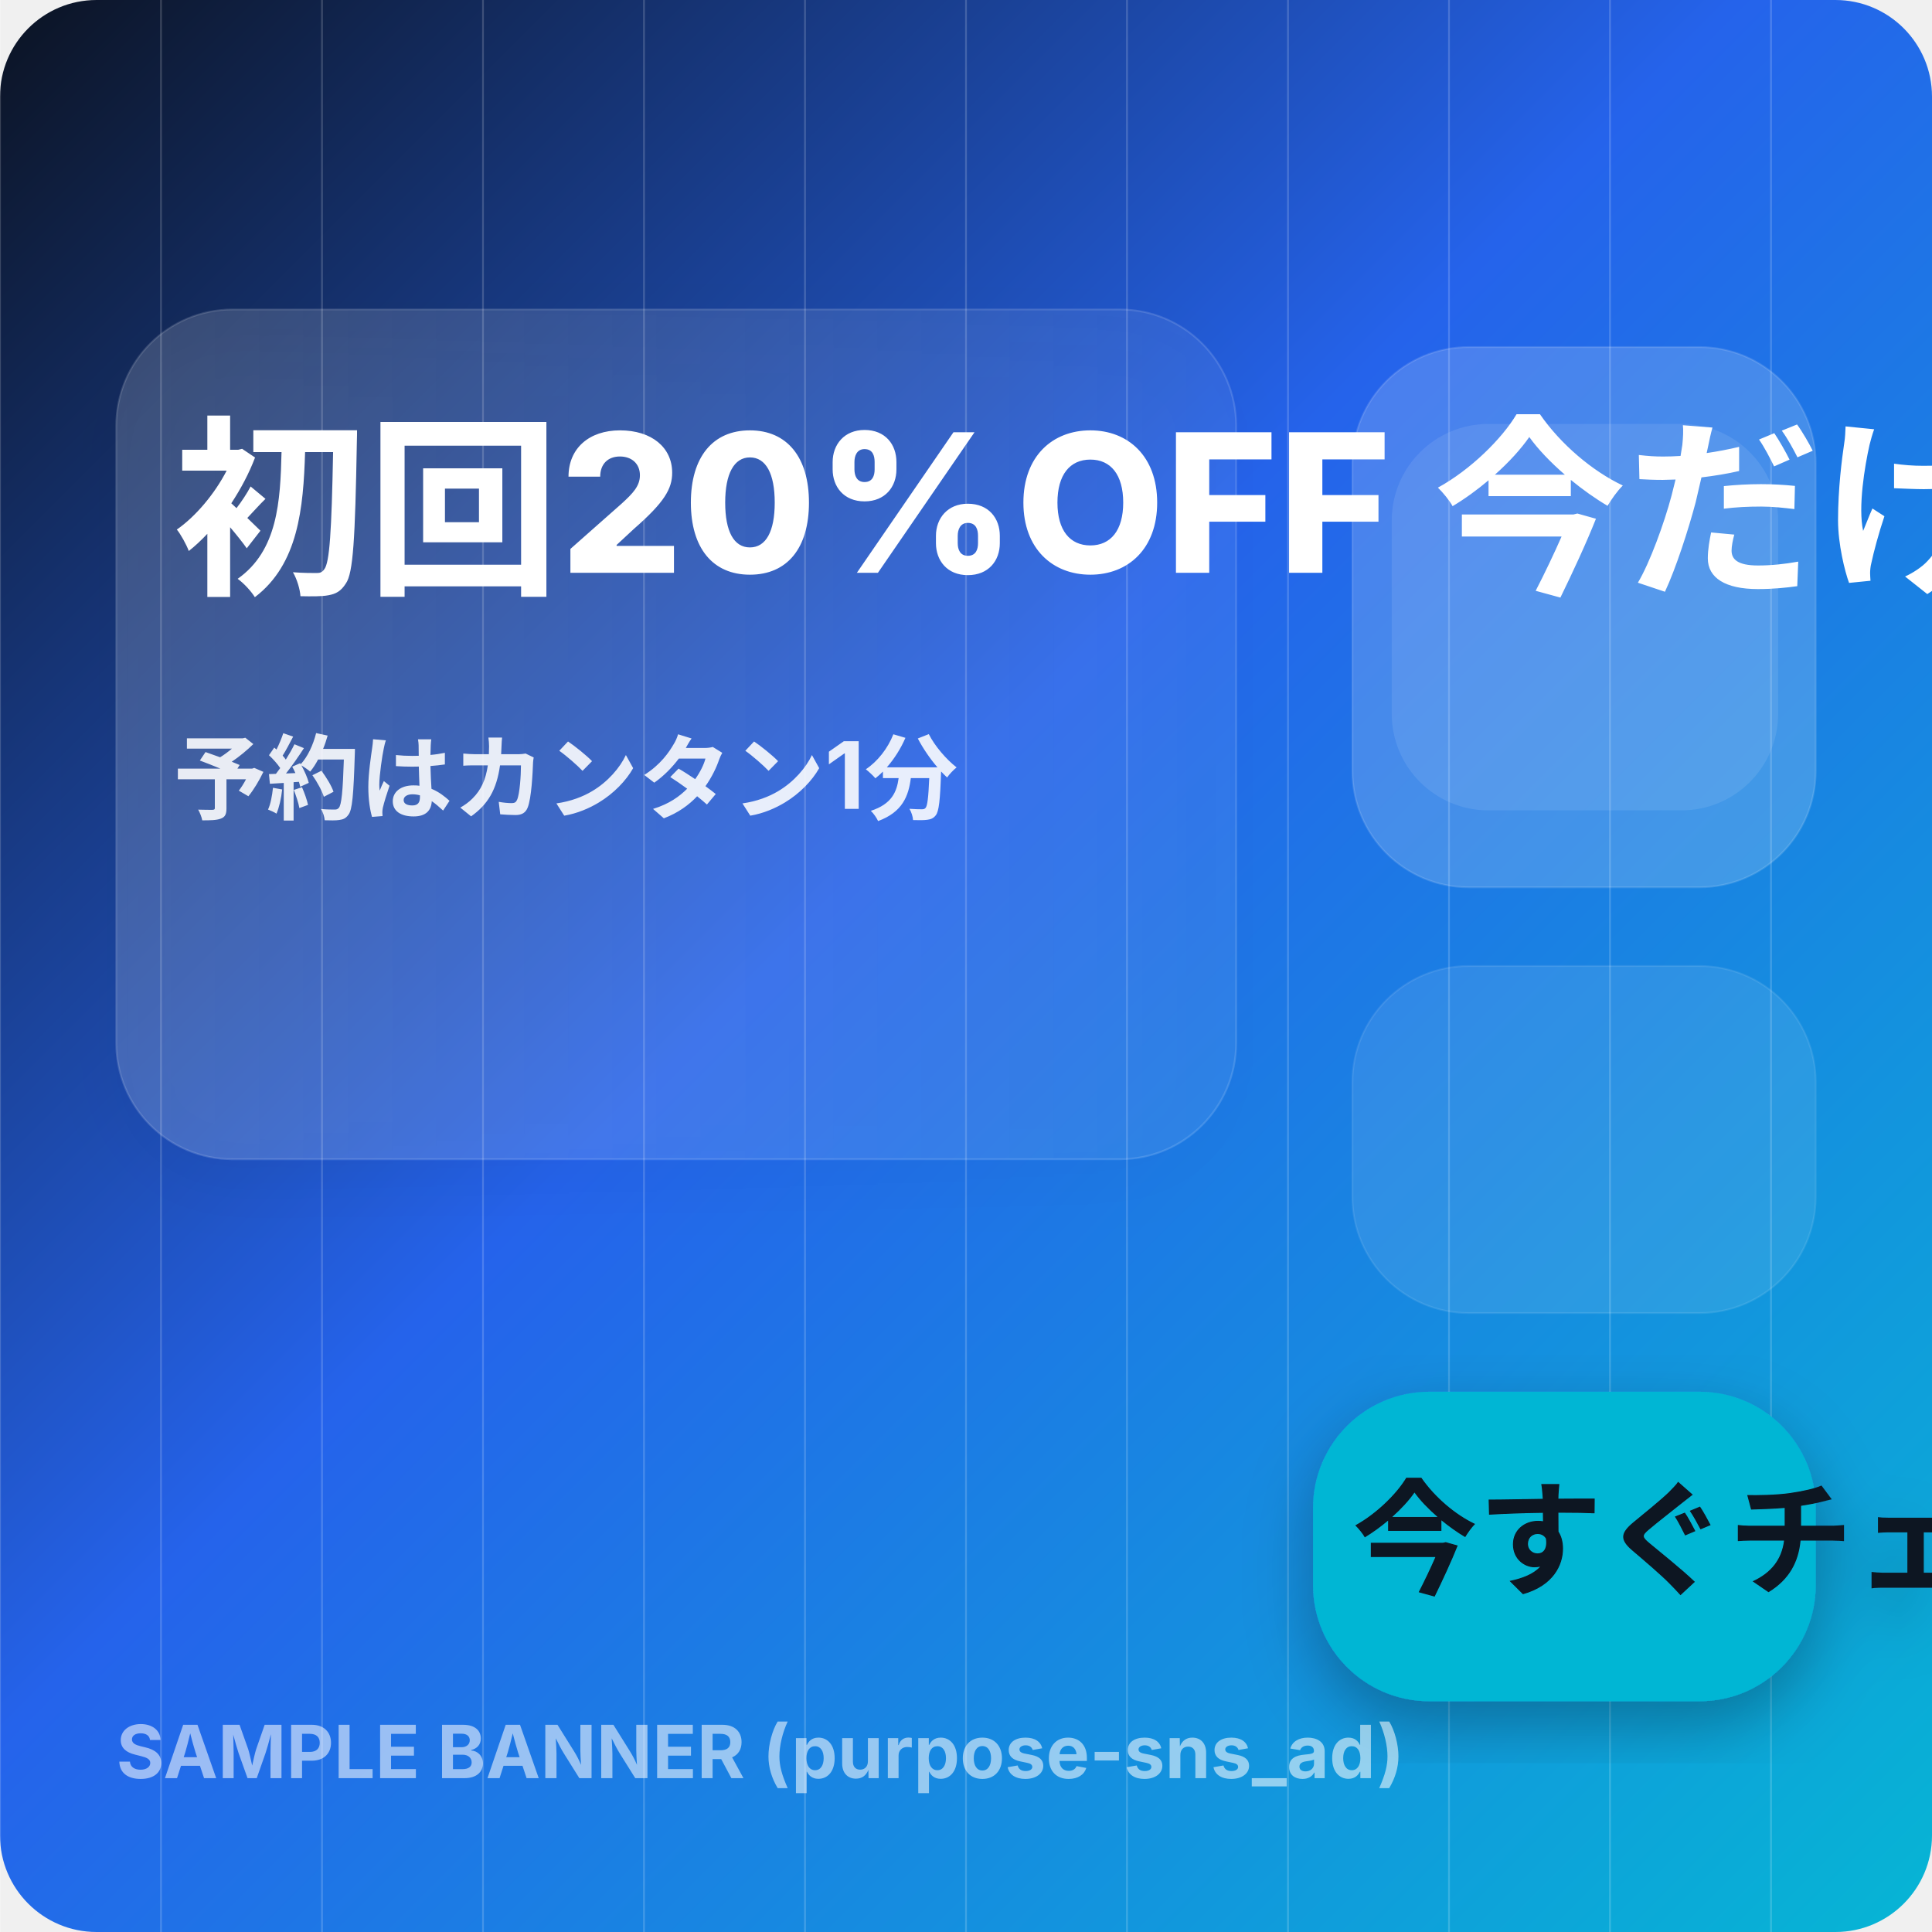
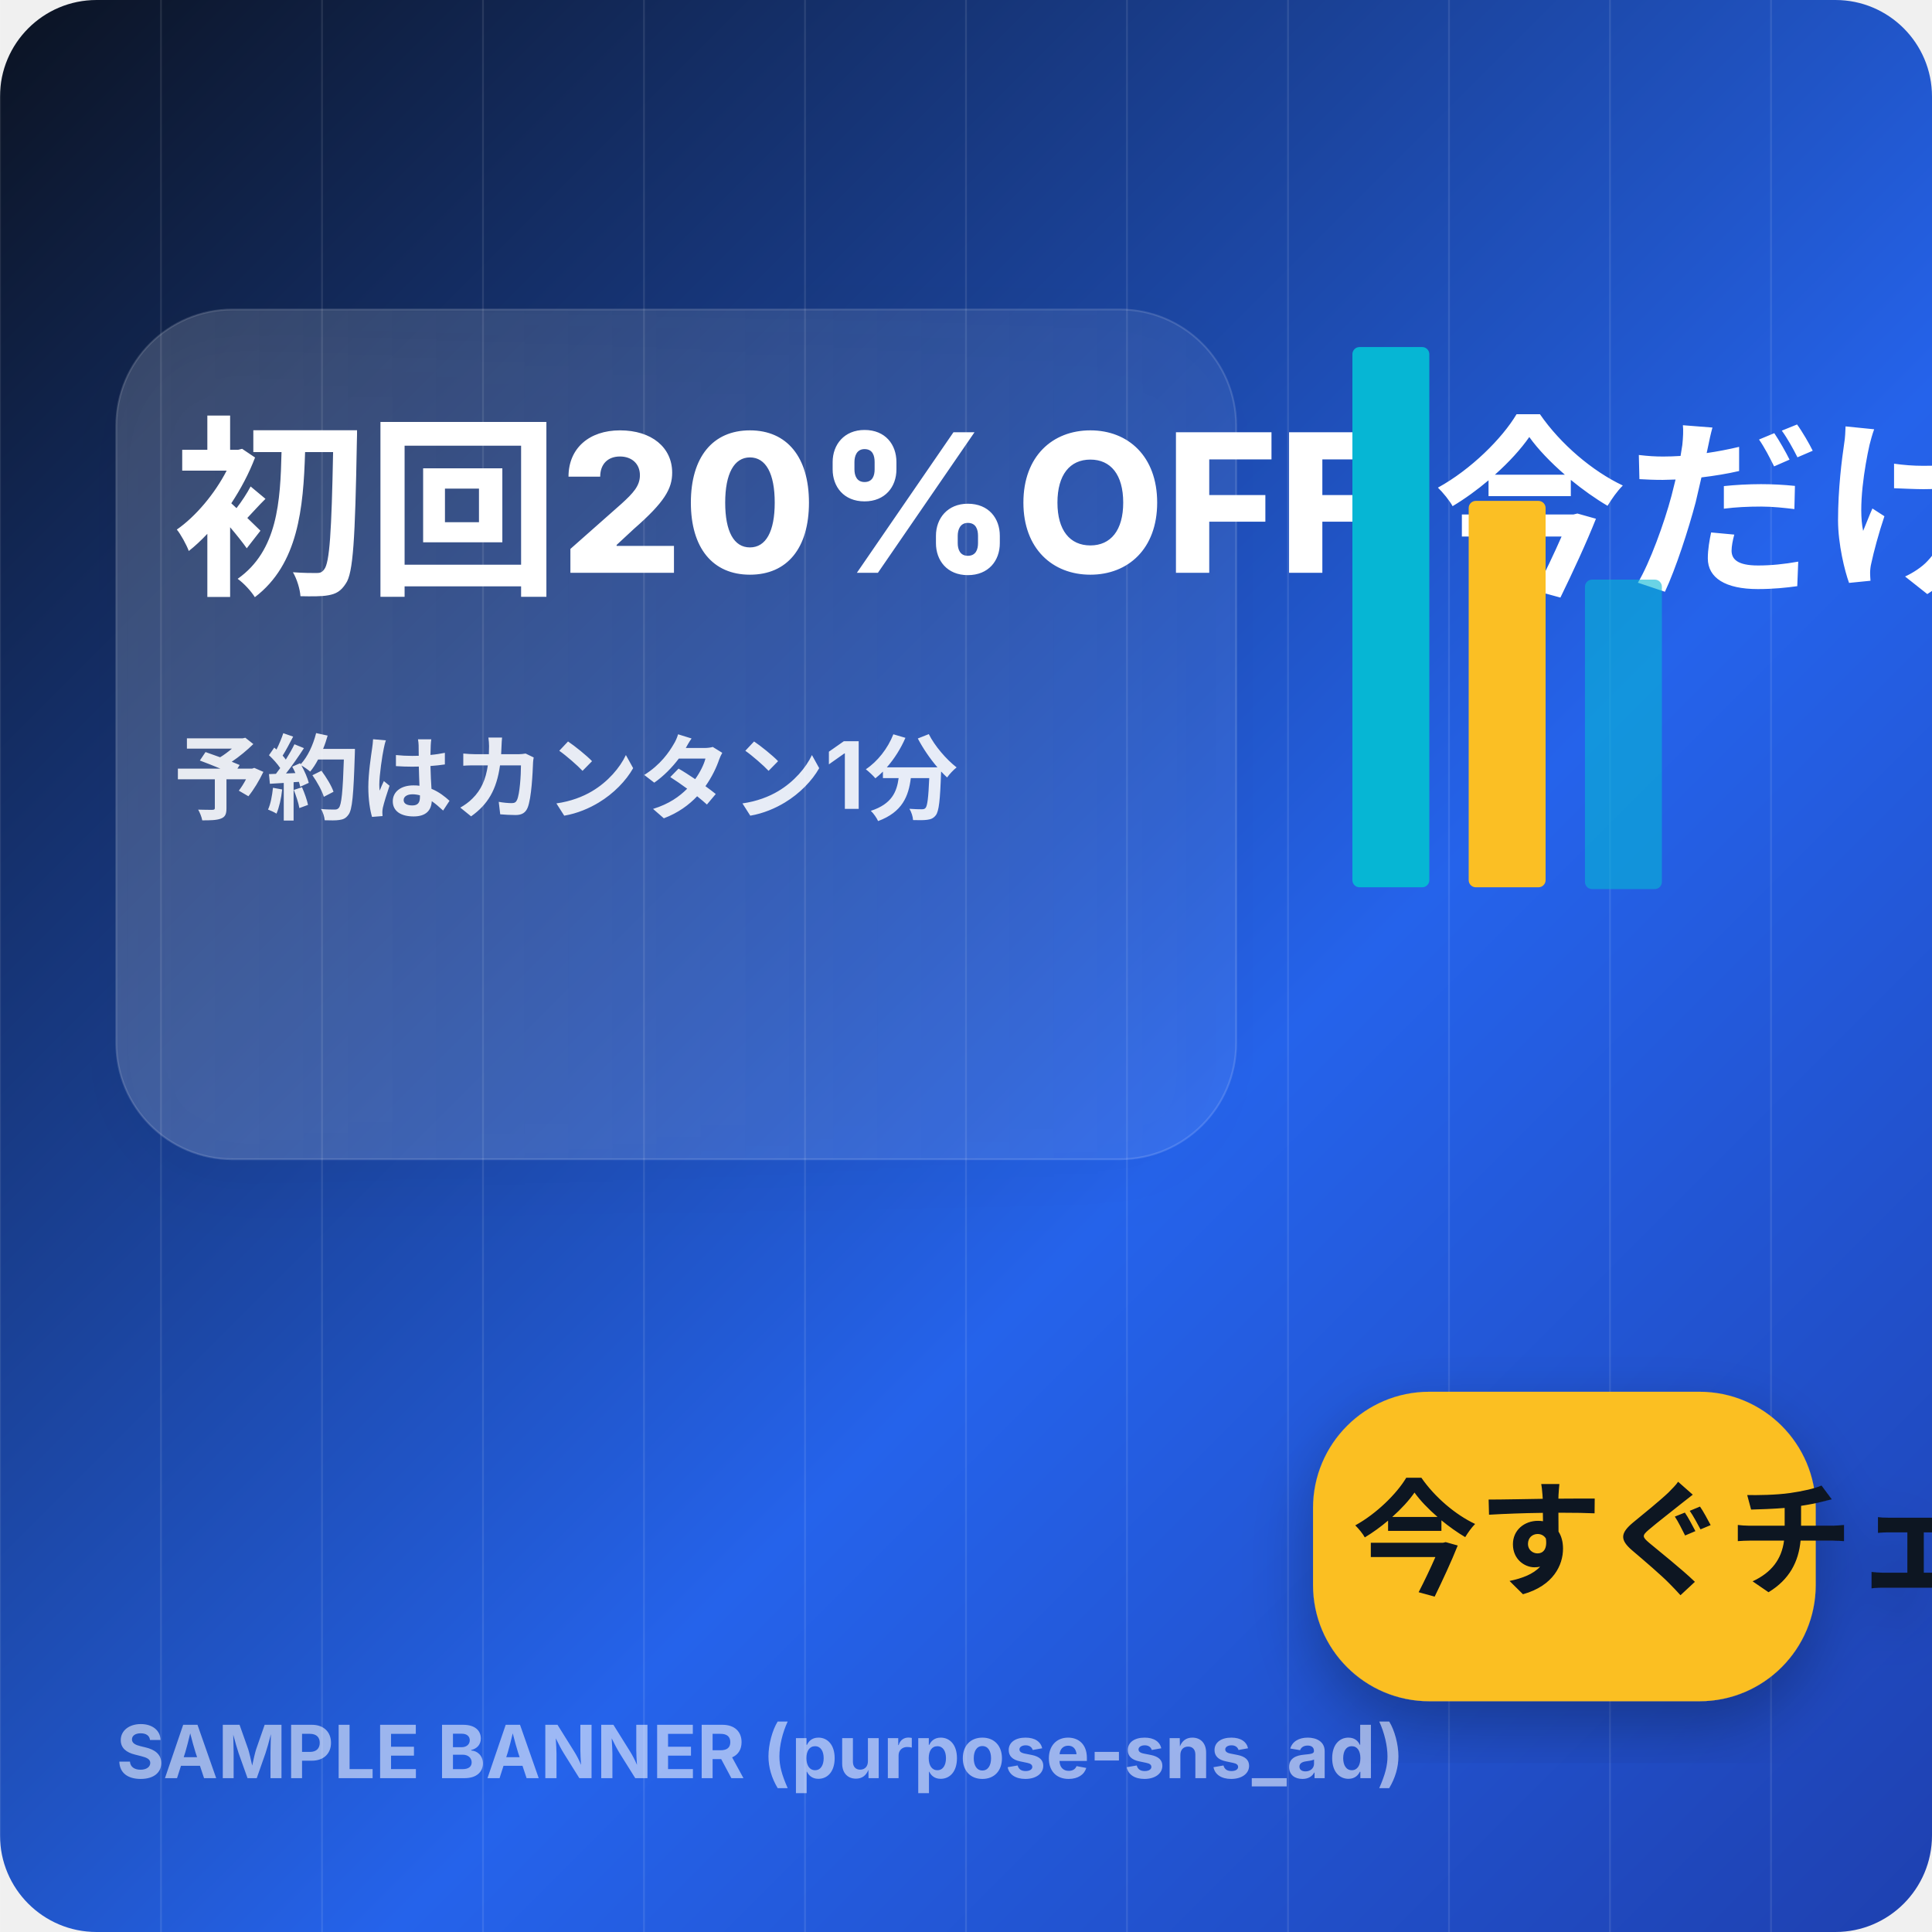
<svg xmlns="http://www.w3.org/2000/svg" width="1080" height="1080" viewBox="0 0 1080 1080">
  <defs>
    <linearGradient id="bg" x1="0" y1="0" x2="1" y2="1">
      <stop offset="0%" stop-color="#0B1220" />
-       <stop offset="45%" stop-color="#2563EB" />
-       <stop offset="100%" stop-color="#06B6D4" />
+       <stop offset="60%" stop-color="#2563EB" />
+       <stop offset="100%" stop-color="#1E40AF" />
    </linearGradient>
    <linearGradient id="panel" x1="0" y1="0" x2="1" y2="0">
      <stop offset="0%" stop-color="#FFFFFF" stop-opacity="0.16" />
      <stop offset="100%" stop-color="#FFFFFF" stop-opacity="0.06" />
    </linearGradient>
    <filter id="shadow" x="-20%" y="-20%" width="140%" height="140%">
      <feDropShadow dx="0" dy="14" stdDeviation="18" flood-color="#000000" flood-opacity="0.28" />
    </filter>
  </defs>
  <rect width="1080" height="1080" rx="54" fill="url(#bg)" />
-   <g opacity="0.18">
+   <g opacity="0.1">
    <line x1="0" y1="0" x2="0" y2="1080" stroke="#FFFFFF" stroke-width="1" />
    <line x1="90" y1="0" x2="90" y2="1080" stroke="#FFFFFF" stroke-width="1" />
    <line x1="180" y1="0" x2="180" y2="1080" stroke="#FFFFFF" stroke-width="1" />
    <line x1="270" y1="0" x2="270" y2="1080" stroke="#FFFFFF" stroke-width="1" />
    <line x1="360" y1="0" x2="360" y2="1080" stroke="#FFFFFF" stroke-width="1" />
    <line x1="450" y1="0" x2="450" y2="1080" stroke="#FFFFFF" stroke-width="1" />
    <line x1="540" y1="0" x2="540" y2="1080" stroke="#FFFFFF" stroke-width="1" />
    <line x1="630" y1="0" x2="630" y2="1080" stroke="#FFFFFF" stroke-width="1" />
    <line x1="720" y1="0" x2="720" y2="1080" stroke="#FFFFFF" stroke-width="1" />
    <line x1="810" y1="0" x2="810" y2="1080" stroke="#FFFFFF" stroke-width="1" />
    <line x1="900" y1="0" x2="900" y2="1080" stroke="#FFFFFF" stroke-width="1" />
    <line x1="990" y1="0" x2="990" y2="1080" stroke="#FFFFFF" stroke-width="1" />
  </g>
  <rect x="65" y="173" width="626" height="475" rx="65" fill="url(#panel)" stroke="#FFFFFF" stroke-opacity="0.14" filter="url(#shadow)" />
  <text x="97" y="324" fill="#FFFFFF" font-family="ui-sans-serif, system-ui, -apple-system, 'Hiragino Sans', 'Noto Sans JP', 'Yu Gothic', sans-serif" font-size="108" font-weight="800">
    初回20%OFF 今だけ
  </text>
  <text x="97" y="454" fill="#FFFFFF" opacity="0.88" font-family="ui-sans-serif, system-ui, -apple-system, 'Hiragino Sans', 'Noto Sans JP', 'Yu Gothic', sans-serif" font-size="52" font-weight="700">
    予約はカンタン1分
  </text>
-   <g transform="translate(756 194)" opacity="0.95">
-     <rect x="0" y="0" width="259" height="302" rx="65" fill="#FFFFFF" fill-opacity="0.18" stroke="#FFFFFF" stroke-opacity="0.14" />
-     <rect x="22" y="43" width="216" height="216" rx="54" fill="#FFFFFF" fill-opacity="0.10" />
-     <rect x="0" y="346" width="259" height="194" rx="65" fill="#FFFFFF" fill-opacity="0.10" stroke="#FFFFFF" stroke-opacity="0.10" />
+   <g transform="translate(756 194)">
+     <rect x="0" y="0" width="43" height="302" rx="4" fill="#06B6D4" />
+     <rect x="65" y="86" width="43" height="216" rx="4" fill="#FBBF24" />
+     <rect x="130" y="130" width="43" height="173" rx="4" fill="#06B6D4" opacity="0.6" />
  </g>
  <g filter="url(#shadow)">
-     <rect x="734" y="778" width="281" height="173" rx="65" fill="#06B6D4" />
+     <rect x="734" y="778" width="281" height="173" rx="65" fill="#FBBF24" />
    <text x="756" y="886" fill="#0B1220" font-family="ui-sans-serif, system-ui, -apple-system, 'Hiragino Sans', 'Noto Sans JP', 'Yu Gothic', sans-serif" font-size="70" font-weight="900">
      今すぐチェック
    </text>
  </g>
  <text x="65" y="994" fill="#FFFFFF" opacity="0.55" font-family="ui-sans-serif, system-ui, -apple-system, 'Hiragino Sans', 'Noto Sans JP', 'Yu Gothic', sans-serif" font-size="41" font-weight="700">
    SAMPLE BANNER (purpose-sns_ad)
  </text>
</svg>
